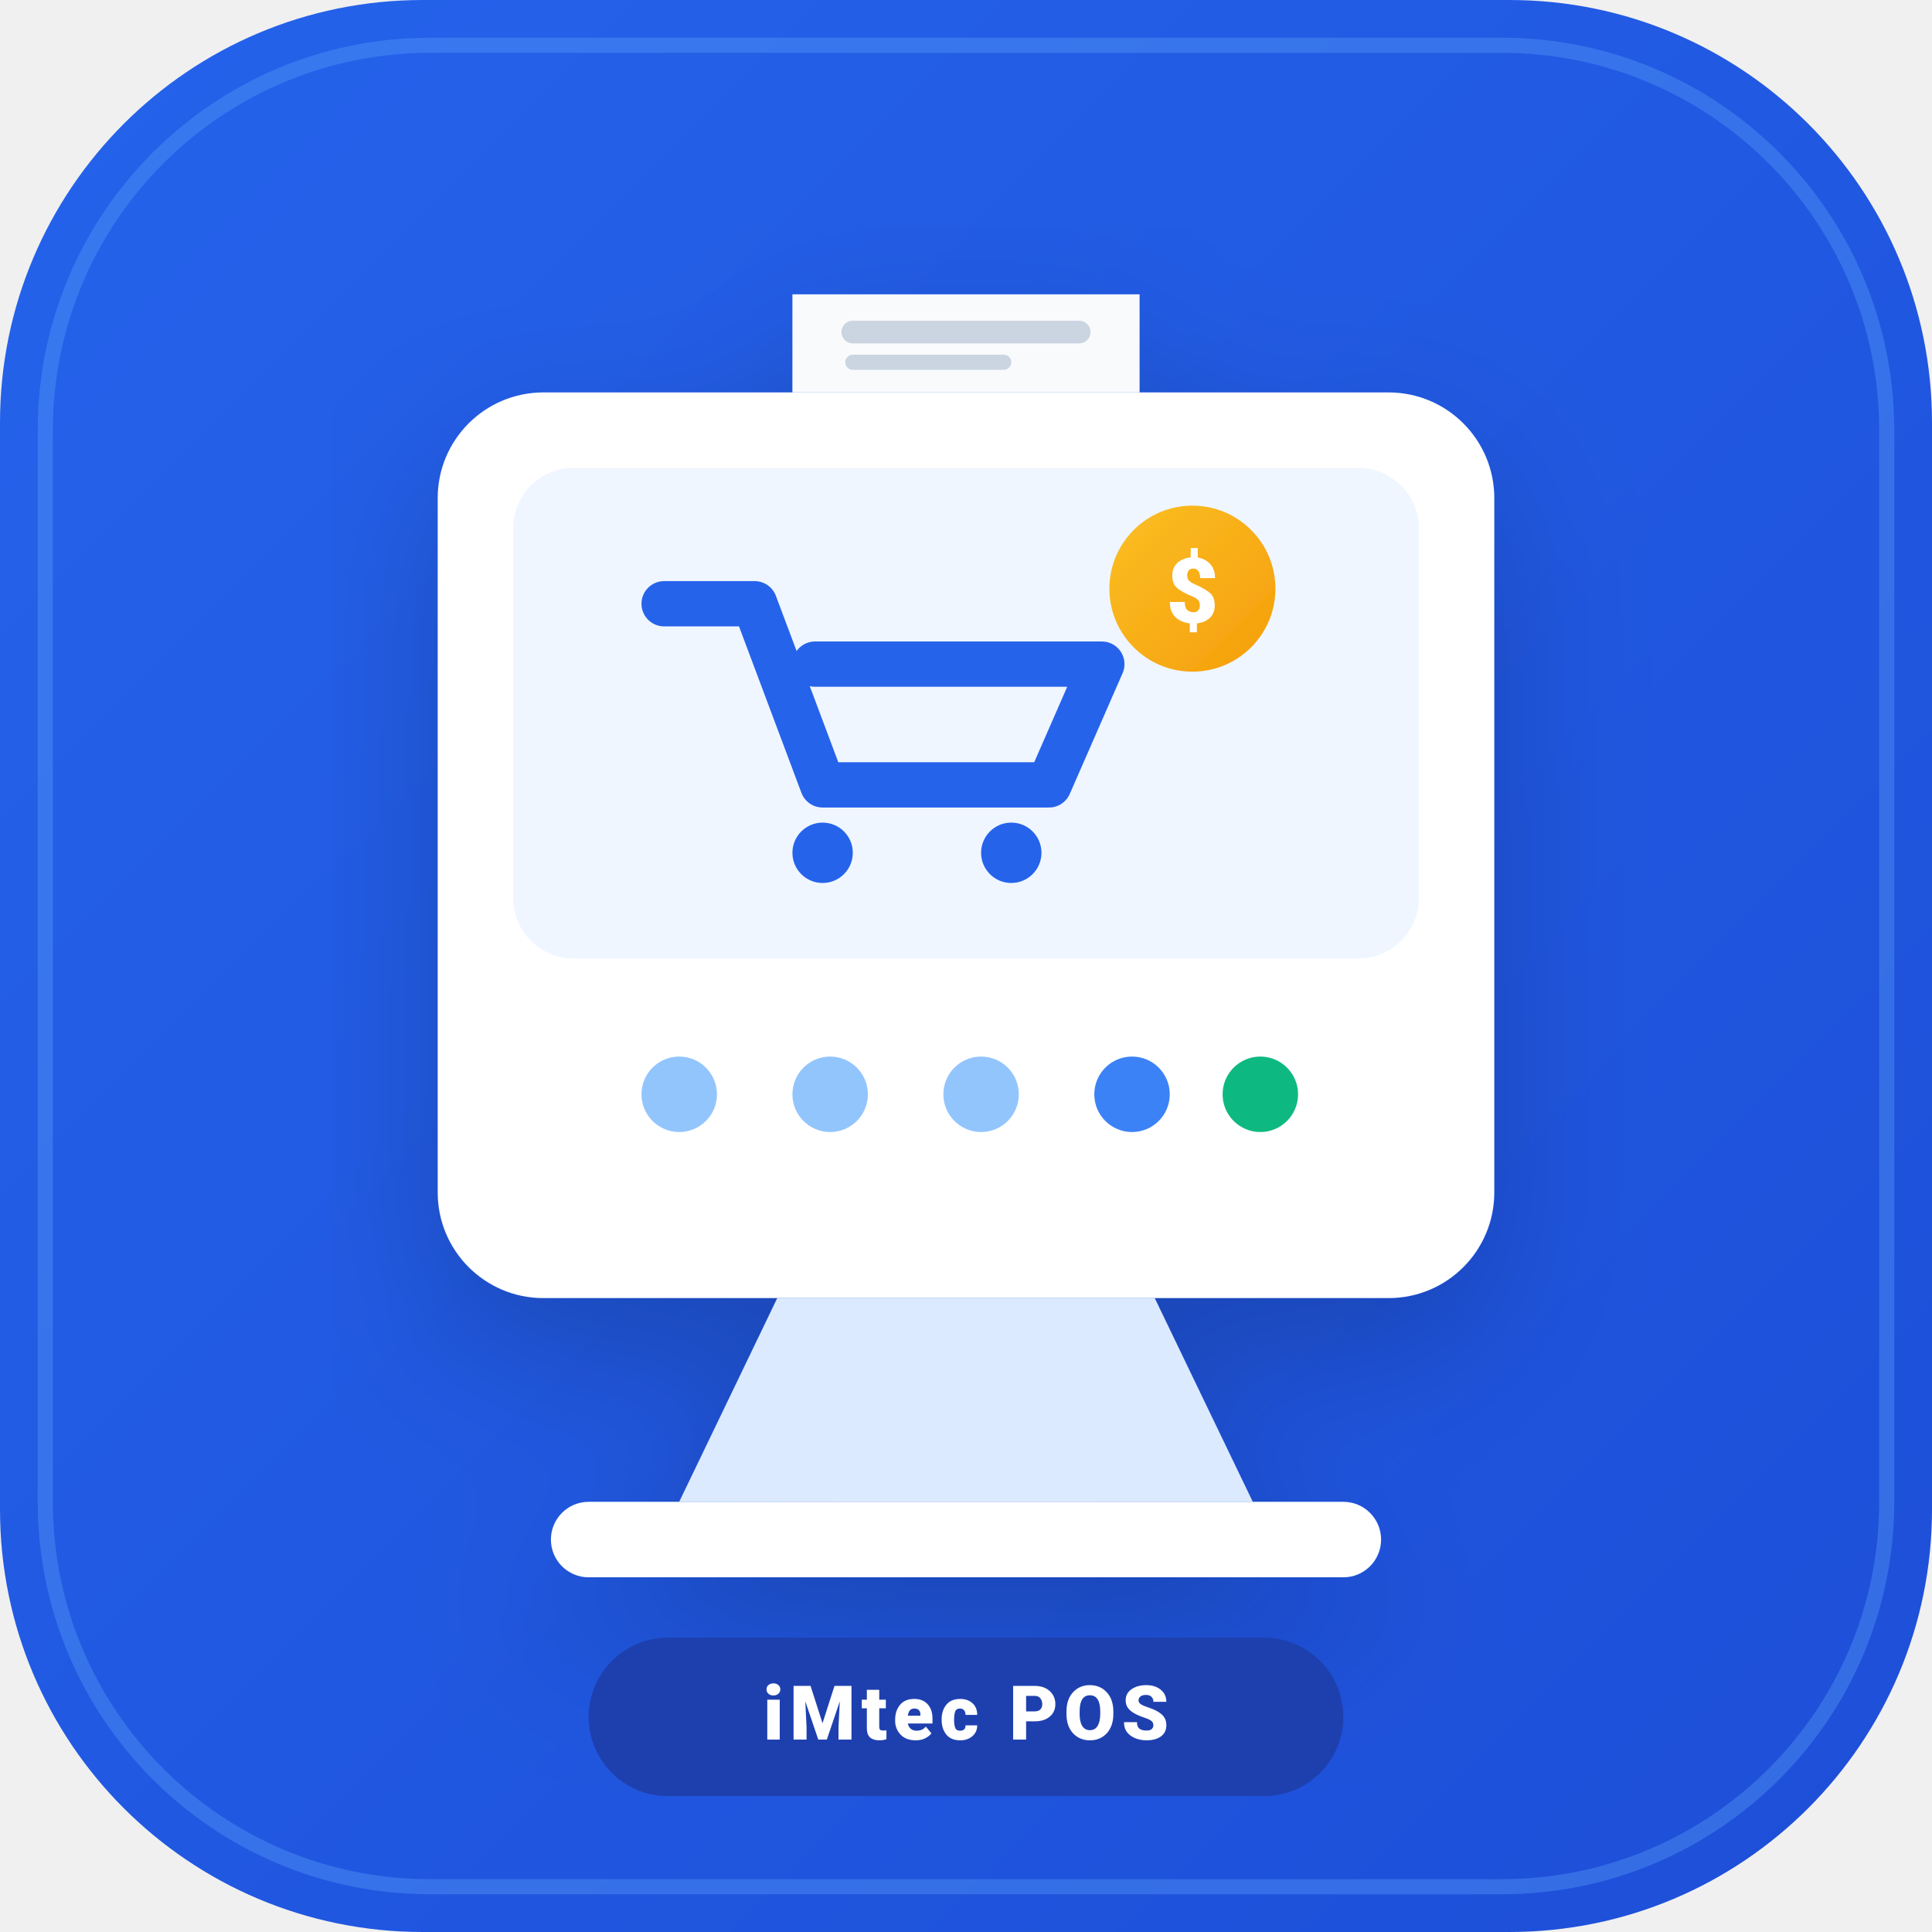
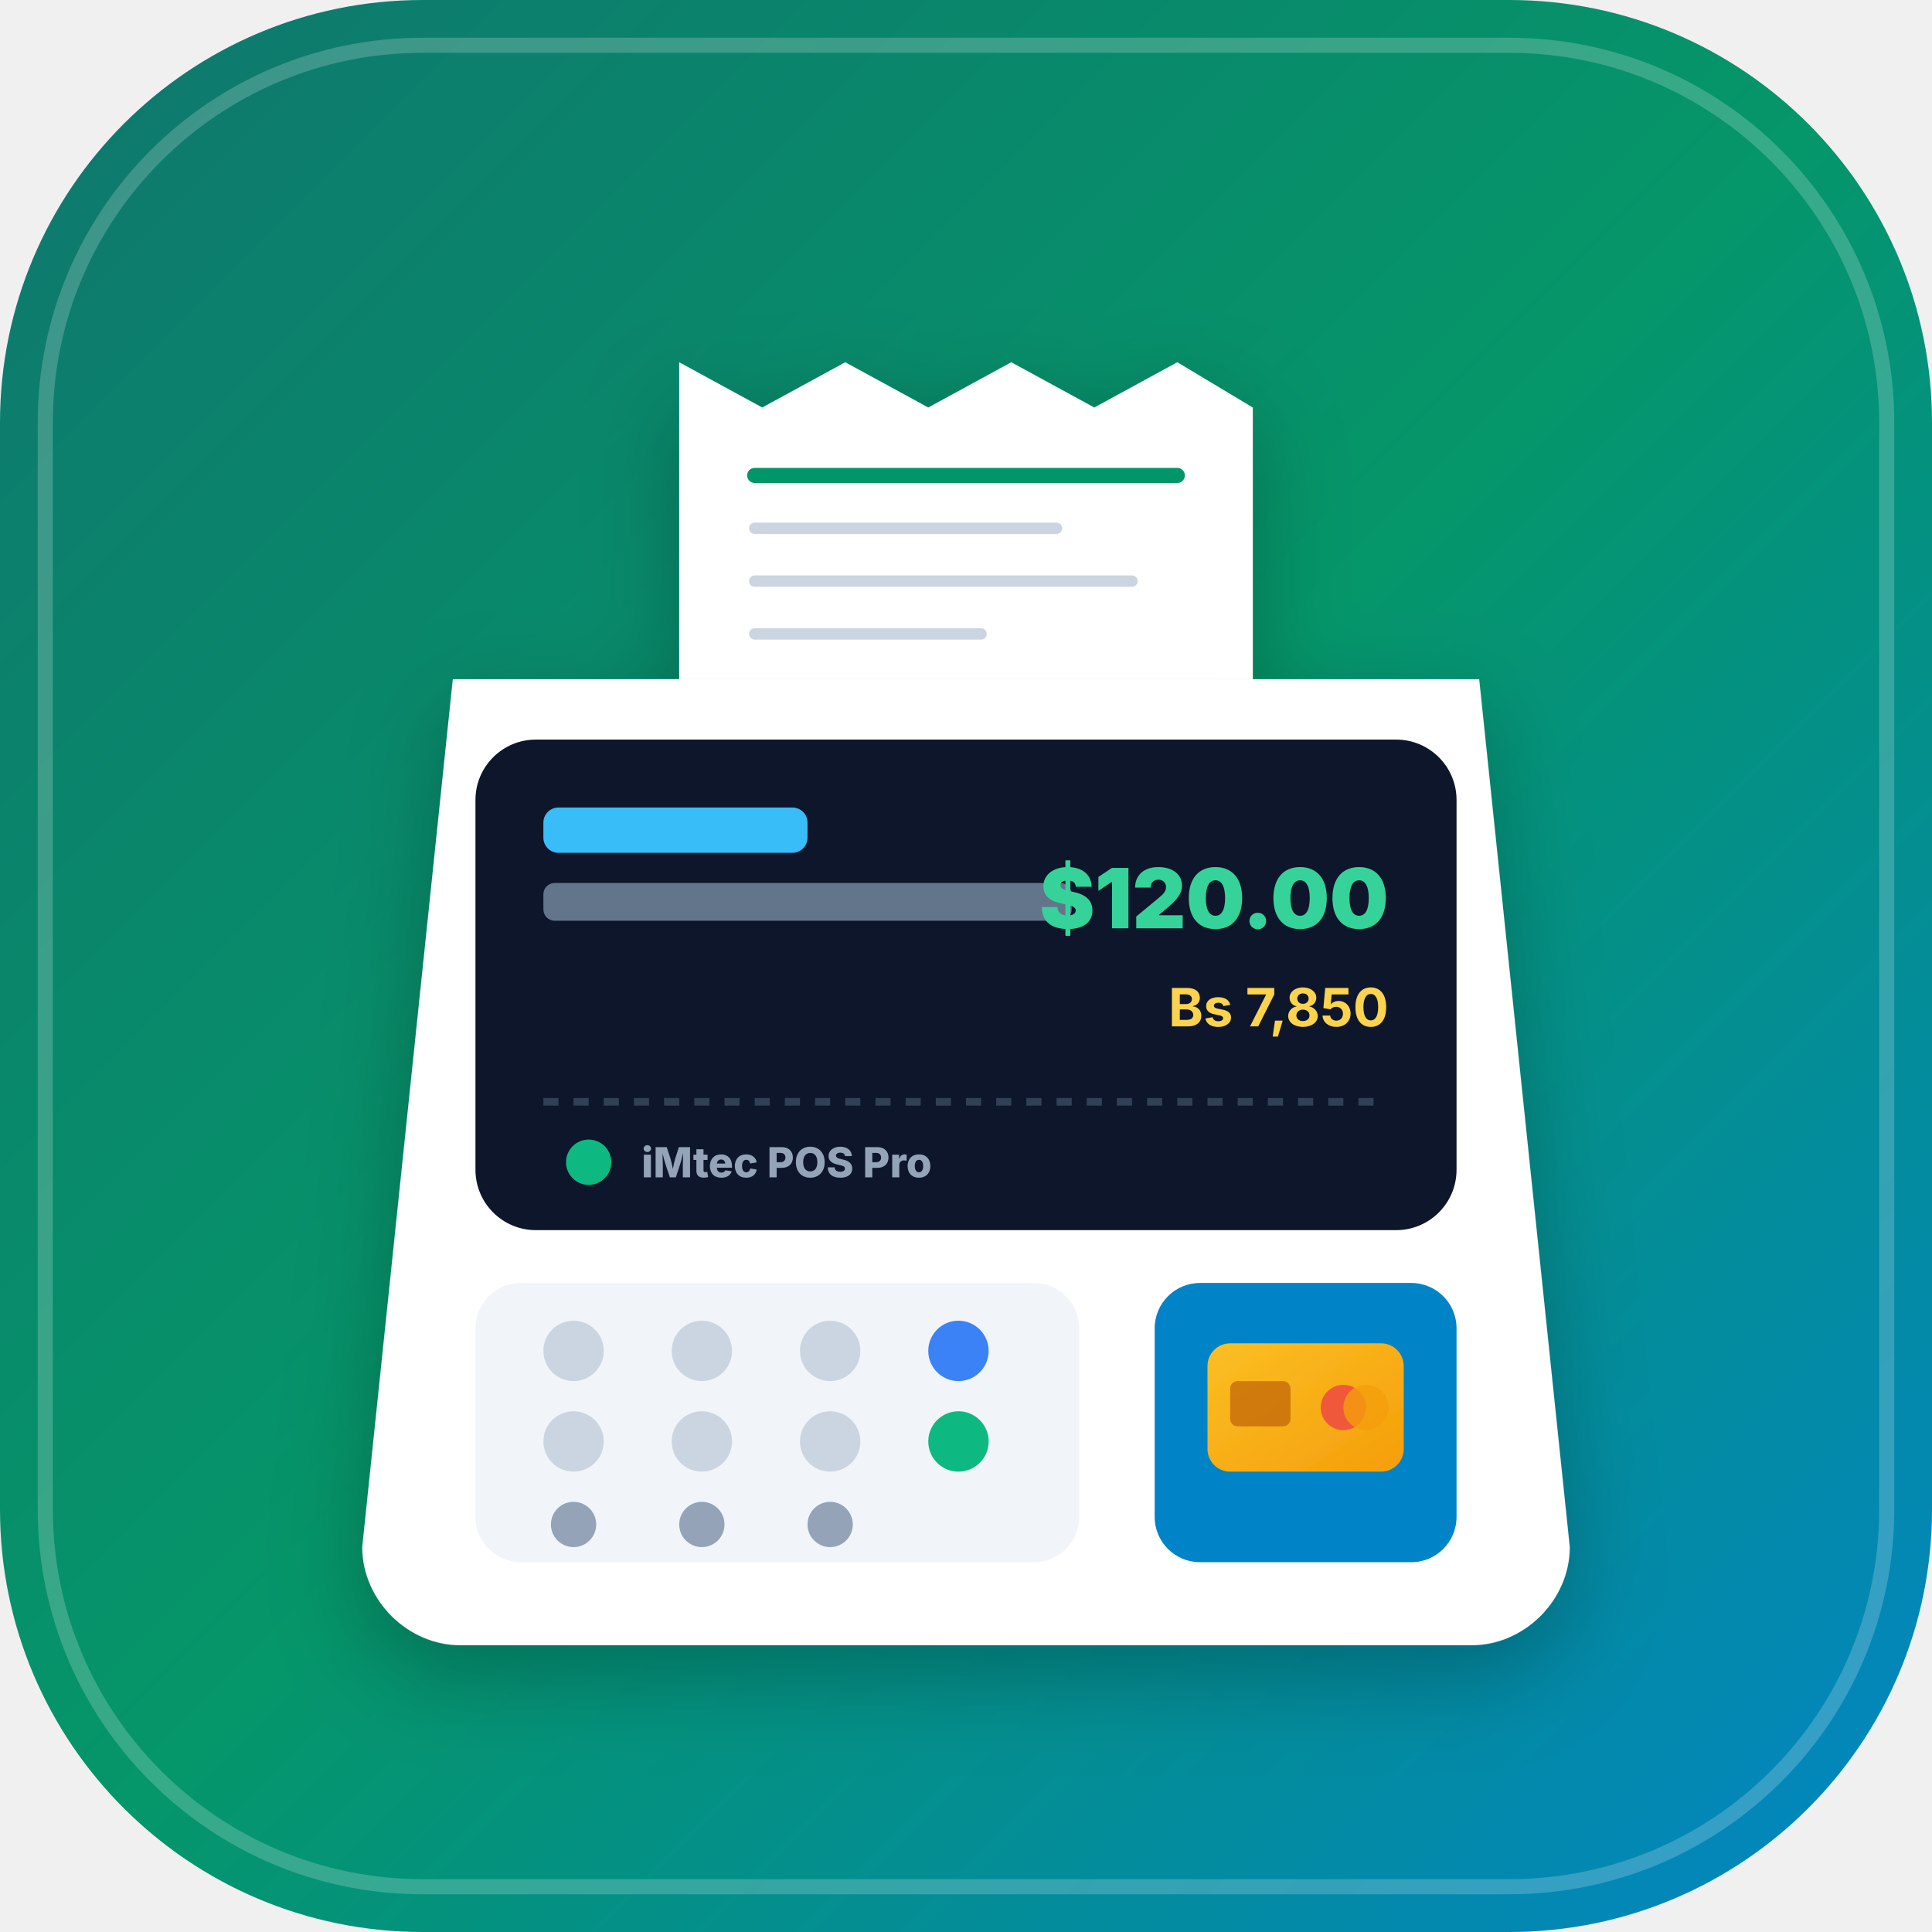
<svg xmlns="http://www.w3.org/2000/svg" viewBox="0 0 512 512" width="512" height="512">
  <defs>
-     <linearGradient id="blueGrad" x1="0%" y1="0%" x2="100%" y2="100%">
-       <stop offset="0%" stop-color="#2563eb" />
-       <stop offset="100%" stop-color="#1d4ed8" />
+     <linearGradient id="bgGrad" x1="0%" y1="0%" x2="100%" y2="100%">
+       <stop offset="0%" stop-color="#0f766e" />
+       <stop offset="50%" stop-color="#059669" />
+       <stop offset="100%" stop-color="#0284c7" />
    </linearGradient>
-     <linearGradient id="cardGrad" x1="0%" y1="0%" x2="100%" y2="100%">
-       <stop offset="0%" stop-color="#ffffff" />
-       <stop offset="100%" stop-color="#f0fdf4" />
-     </linearGradient>
-     <linearGradient id="amberGrad" x1="0%" y1="0%" x2="100%" y2="100%">
+     <linearGradient id="accentGrad" x1="0%" y1="0%" x2="100%" y2="100%">
      <stop offset="0%" stop-color="#fbbf24" />
      <stop offset="100%" stop-color="#f59e0b" />
    </linearGradient>
    <filter id="dropShadow" x="-10%" y="-10%" width="130%" height="130%">
-       <feDropShadow dx="0" dy="16" stdDeviation="20" flood-color="#000000" flood-opacity="0.18" />
+       <feDropShadow dx="0" dy="8" stdDeviation="12" flood-color="#000" flood-opacity="0.25" />
    </filter>
  </defs>
-   <rect width="512" height="512" rx="112" fill="url(#blueGrad)" />
-   <rect x="12" y="12" width="488" height="488" rx="102" fill="none" stroke="#60a5fa" stroke-width="4" stroke-opacity="0.35" />
+   <rect width="512" height="512" rx="112" fill="url(#bgGrad)" />
+   <rect x="12" y="12" width="488" height="488" rx="100" fill="none" stroke="rgba(255,255,255,0.2)" stroke-width="4" />
  <g filter="url(#dropShadow)">
-     <rect x="116" y="104" width="280" height="240" rx="28" fill="#ffffff" />
-     <rect x="136" y="124" width="240" height="130" rx="16" fill="#eff6ff" />
-     <path d="M176 160 h24 l18 48 h60 l14 -32 h-76" fill="none" stroke="#2563eb" stroke-width="12" stroke-linecap="round" stroke-linejoin="round" />
-     <circle cx="218" cy="226" r="8" fill="#2563eb" />
-     <circle cx="268" cy="226" r="8" fill="#2563eb" />
-     <circle cx="316" cy="156" r="22" fill="url(#amberGrad)" />
-     <text x="316" y="165" font-family="-apple-system, BlinkMacSystemFont, 'Segoe UI', Roboto, sans-serif" font-size="24" font-weight="900" fill="#ffffff" text-anchor="middle">$</text>
-     <circle cx="180" cy="290" r="10" fill="#93c5fd" />
-     <circle cx="220" cy="290" r="10" fill="#93c5fd" />
-     <circle cx="260" cy="290" r="10" fill="#93c5fd" />
-     <circle cx="300" cy="290" r="10" fill="#3b82f6" />
-     <circle cx="334" cy="290" r="10" fill="#10b981" />
-     <path d="M206 344 L180 398 H332 L306 344 Z" fill="#dbeafe" />
-     <rect x="146" y="398" width="220" height="20" rx="10" fill="#ffffff" />
-     <path d="M210 104 V78 H302 V104 Z" fill="#f8fafc" />
-     <line x1="226" y1="88" x2="286" y2="88" stroke="#cbd5e1" stroke-width="6" stroke-linecap="round" />
-     <line x1="226" y1="96" x2="266" y2="96" stroke="#cbd5e1" stroke-width="4" stroke-linecap="round" />
-   </g>
-   <g transform="translate(156, 434)">
-     <rect width="200" height="42" rx="21" fill="#1e40af" />
-     <text x="100" y="27" font-family="-apple-system, BlinkMacSystemFont, 'Segoe UI', Roboto, sans-serif" font-size="20" font-weight="900" fill="#ffffff" letter-spacing="1.5" text-anchor="middle">iMtec POS</text>
+     <path d="M 120 180 L 392 180 L 416 410 C 416 424 404 436 390 436 L 122 436 C 108 436 96 424 96 410 Z" fill="#ffffff" />
+     <rect x="126" y="196" width="260" height="130" rx="16" fill="#0f172a" />
+     <rect x="144" y="214" width="70" height="12" rx="4" fill="#38bdf8" />
+     <rect x="144" y="234" width="140" height="10" rx="3" fill="#64748b" />
+     <text x="368" y="246" text-anchor="end" font-family="-apple-system, BlinkMacSystemFont, sans-serif" font-weight="900" font-size="22" fill="#34d399">$120.00</text>
+     <text x="368" y="272" text-anchor="end" font-family="-apple-system, BlinkMacSystemFont, sans-serif" font-weight="700" font-size="14" fill="#fcd34d">Bs 7,850</text>
+     <line x1="144" y1="292" x2="368" y2="292" stroke="#334155" stroke-width="2" stroke-dasharray="4 4" />
+     <circle cx="156" cy="308" r="6" fill="#10b981" />
+     <text x="170" y="312" font-family="-apple-system, BlinkMacSystemFont, sans-serif" font-weight="800" font-size="11" fill="#94a3b8">iMtec POS Pro</text>
+     <rect x="126" y="340" width="160" height="74" rx="12" fill="#f1f5f9" />
+     <circle cx="152" cy="358" r="8" fill="#cbd5e1" />
+     <circle cx="186" cy="358" r="8" fill="#cbd5e1" />
+     <circle cx="220" cy="358" r="8" fill="#cbd5e1" />
+     <circle cx="254" cy="358" r="8" fill="#3b82f6" />
+     <circle cx="152" cy="382" r="8" fill="#cbd5e1" />
+     <circle cx="186" cy="382" r="8" fill="#cbd5e1" />
+     <circle cx="220" cy="382" r="8" fill="#cbd5e1" />
+     <circle cx="254" cy="382" r="8" fill="#10b981" />
+     <circle cx="152" cy="404" r="6" fill="#94a3b8" />
+     <circle cx="186" cy="404" r="6" fill="#94a3b8" />
+     <circle cx="220" cy="404" r="6" fill="#94a3b8" />
+     <rect x="306" y="340" width="80" height="74" rx="12" fill="#0284c7" />
+     <rect x="320" y="356" width="52" height="34" rx="6" fill="url(#accentGrad)" />
+     <rect x="326" y="366" width="16" height="12" rx="2" fill="#b45309" opacity="0.6" />
+     <circle cx="356" cy="373" r="6" fill="#ef4444" opacity="0.8" />
+     <circle cx="362" cy="373" r="6" fill="#f59e0b" opacity="0.8" />
+     <path d="M 180 180 L 180 96 L 202 108 L 224 96 L 246 108 L 268 96 L 290 108 L 312 96 L 332 108 L 332 180 Z" fill="#ffffff" />
+     <line x1="200" y1="126" x2="312" y2="126" stroke="#059669" stroke-width="4" stroke-linecap="round" />
+     <line x1="200" y1="140" x2="280" y2="140" stroke="#cbd5e1" stroke-width="3" stroke-linecap="round" />
+     <line x1="200" y1="154" x2="300" y2="154" stroke="#cbd5e1" stroke-width="3" stroke-linecap="round" />
+     <line x1="200" y1="168" x2="260" y2="168" stroke="#cbd5e1" stroke-width="3" stroke-linecap="round" />
  </g>
</svg>
